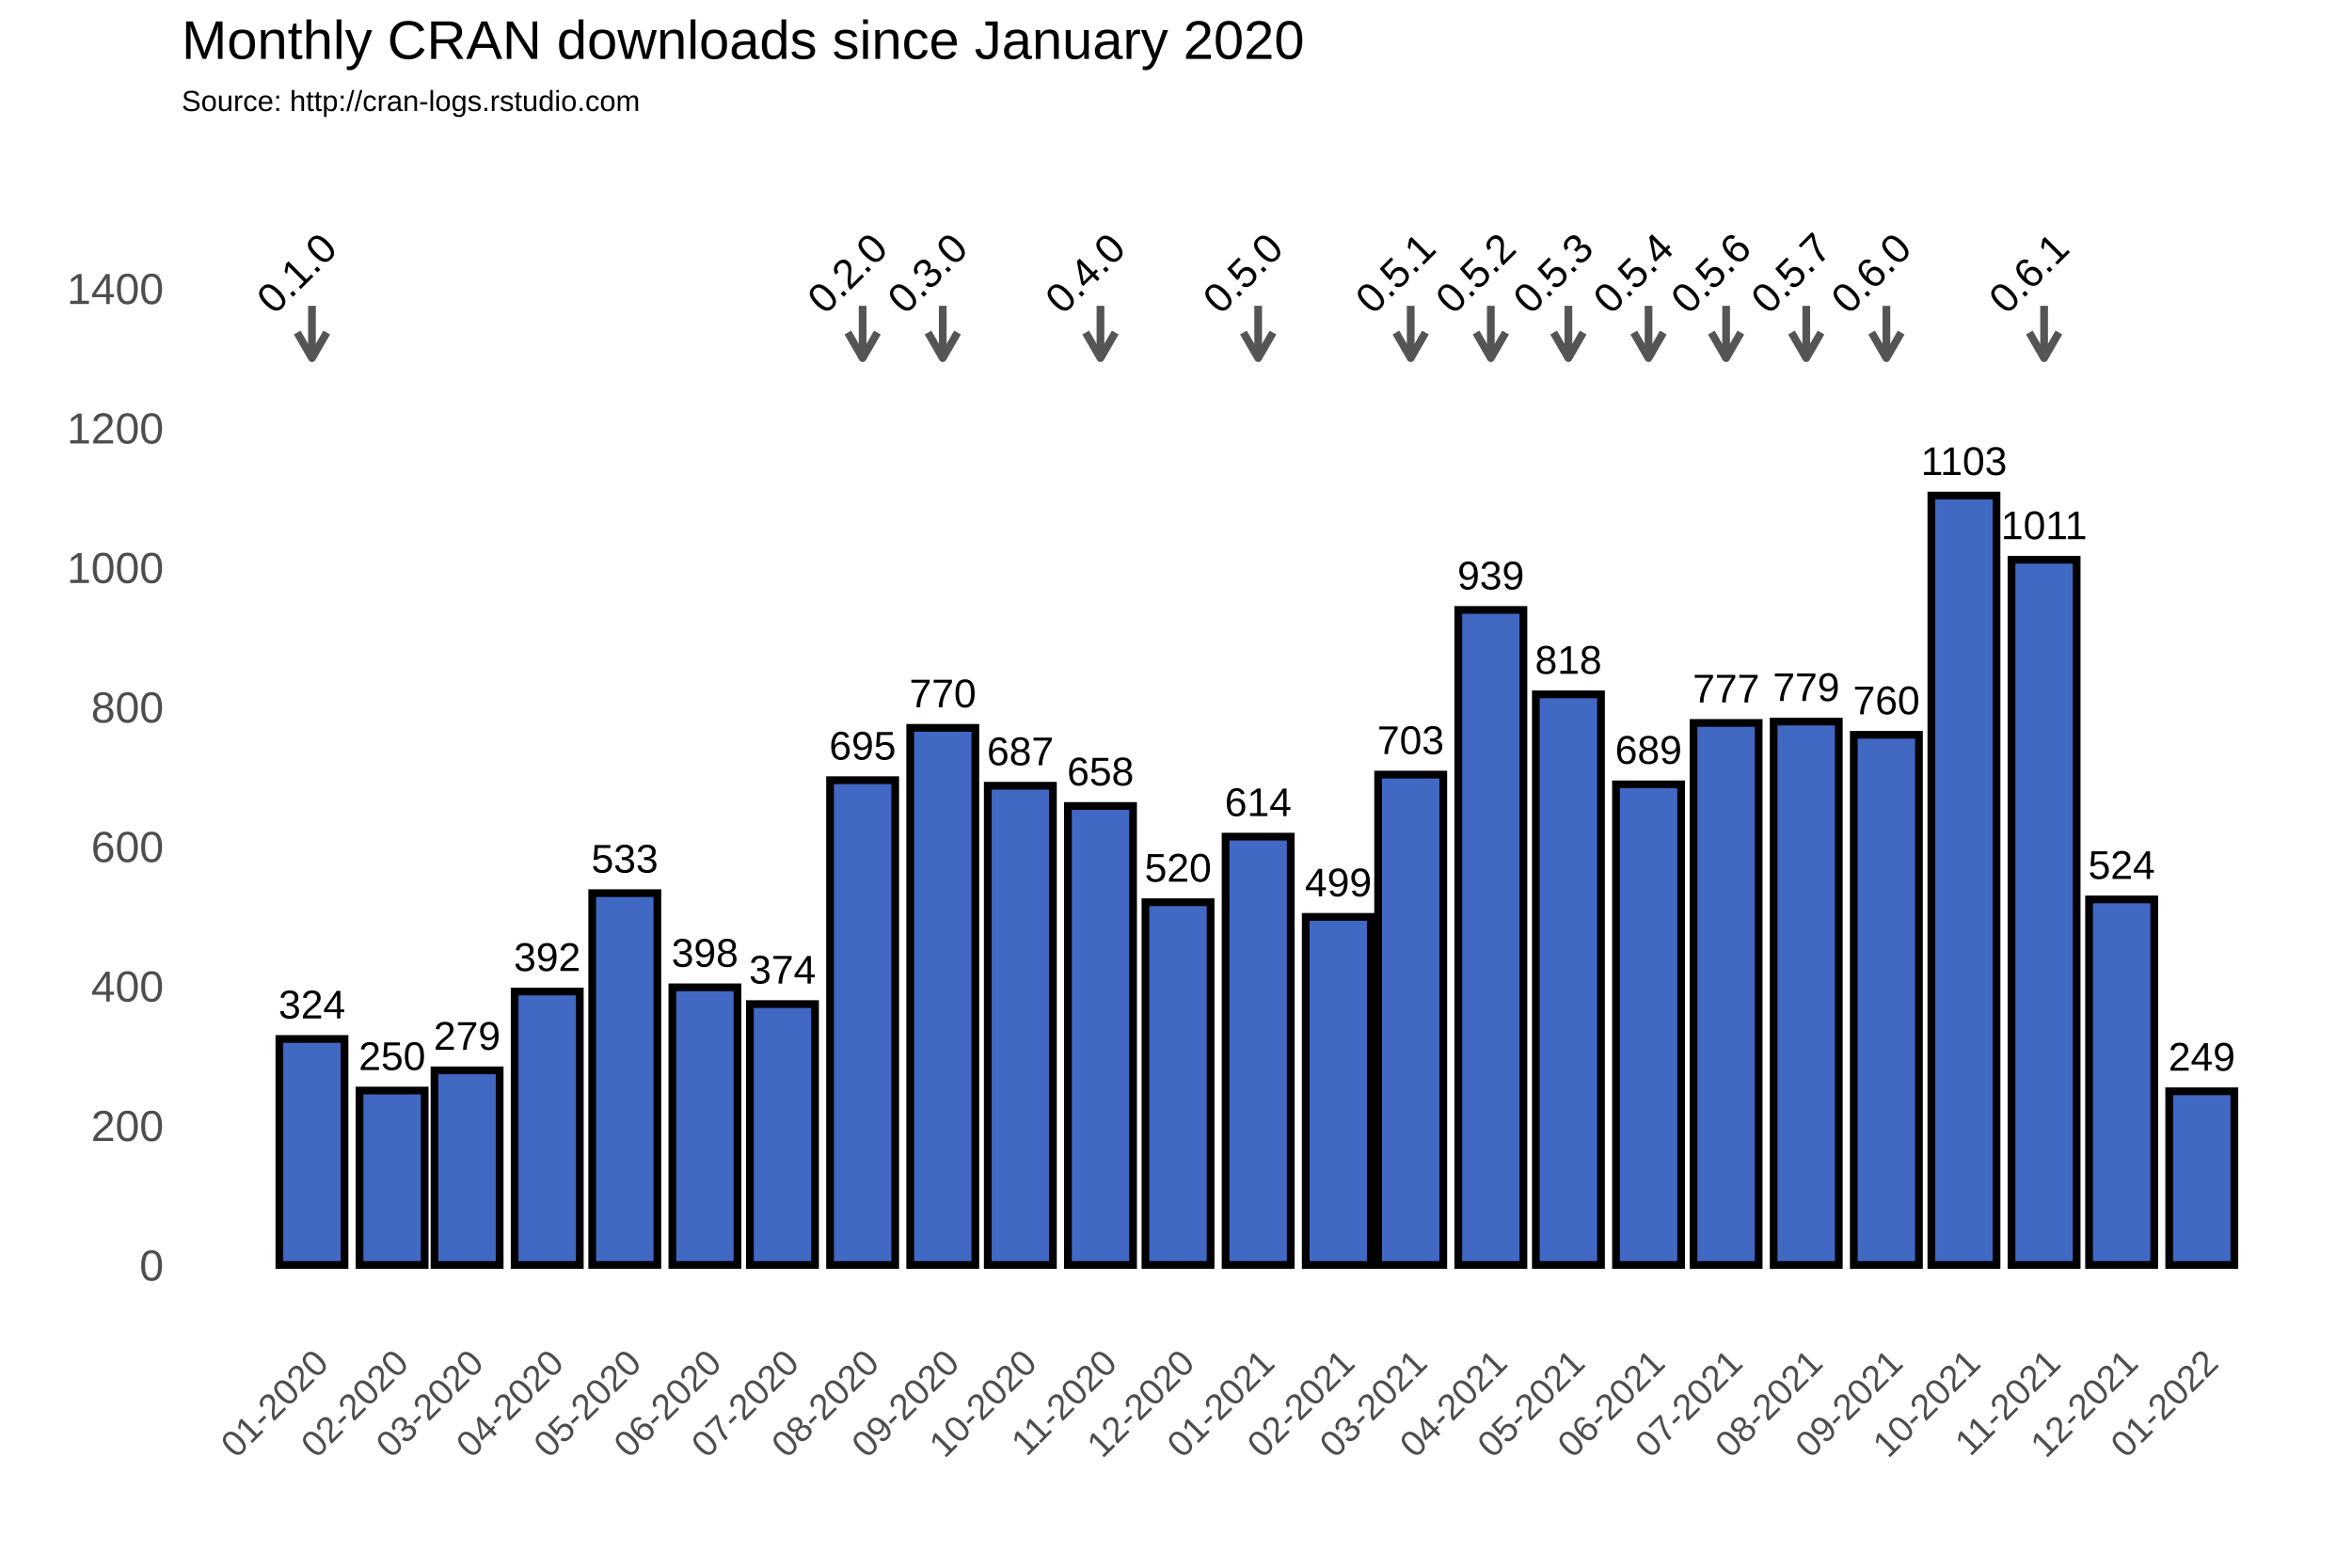
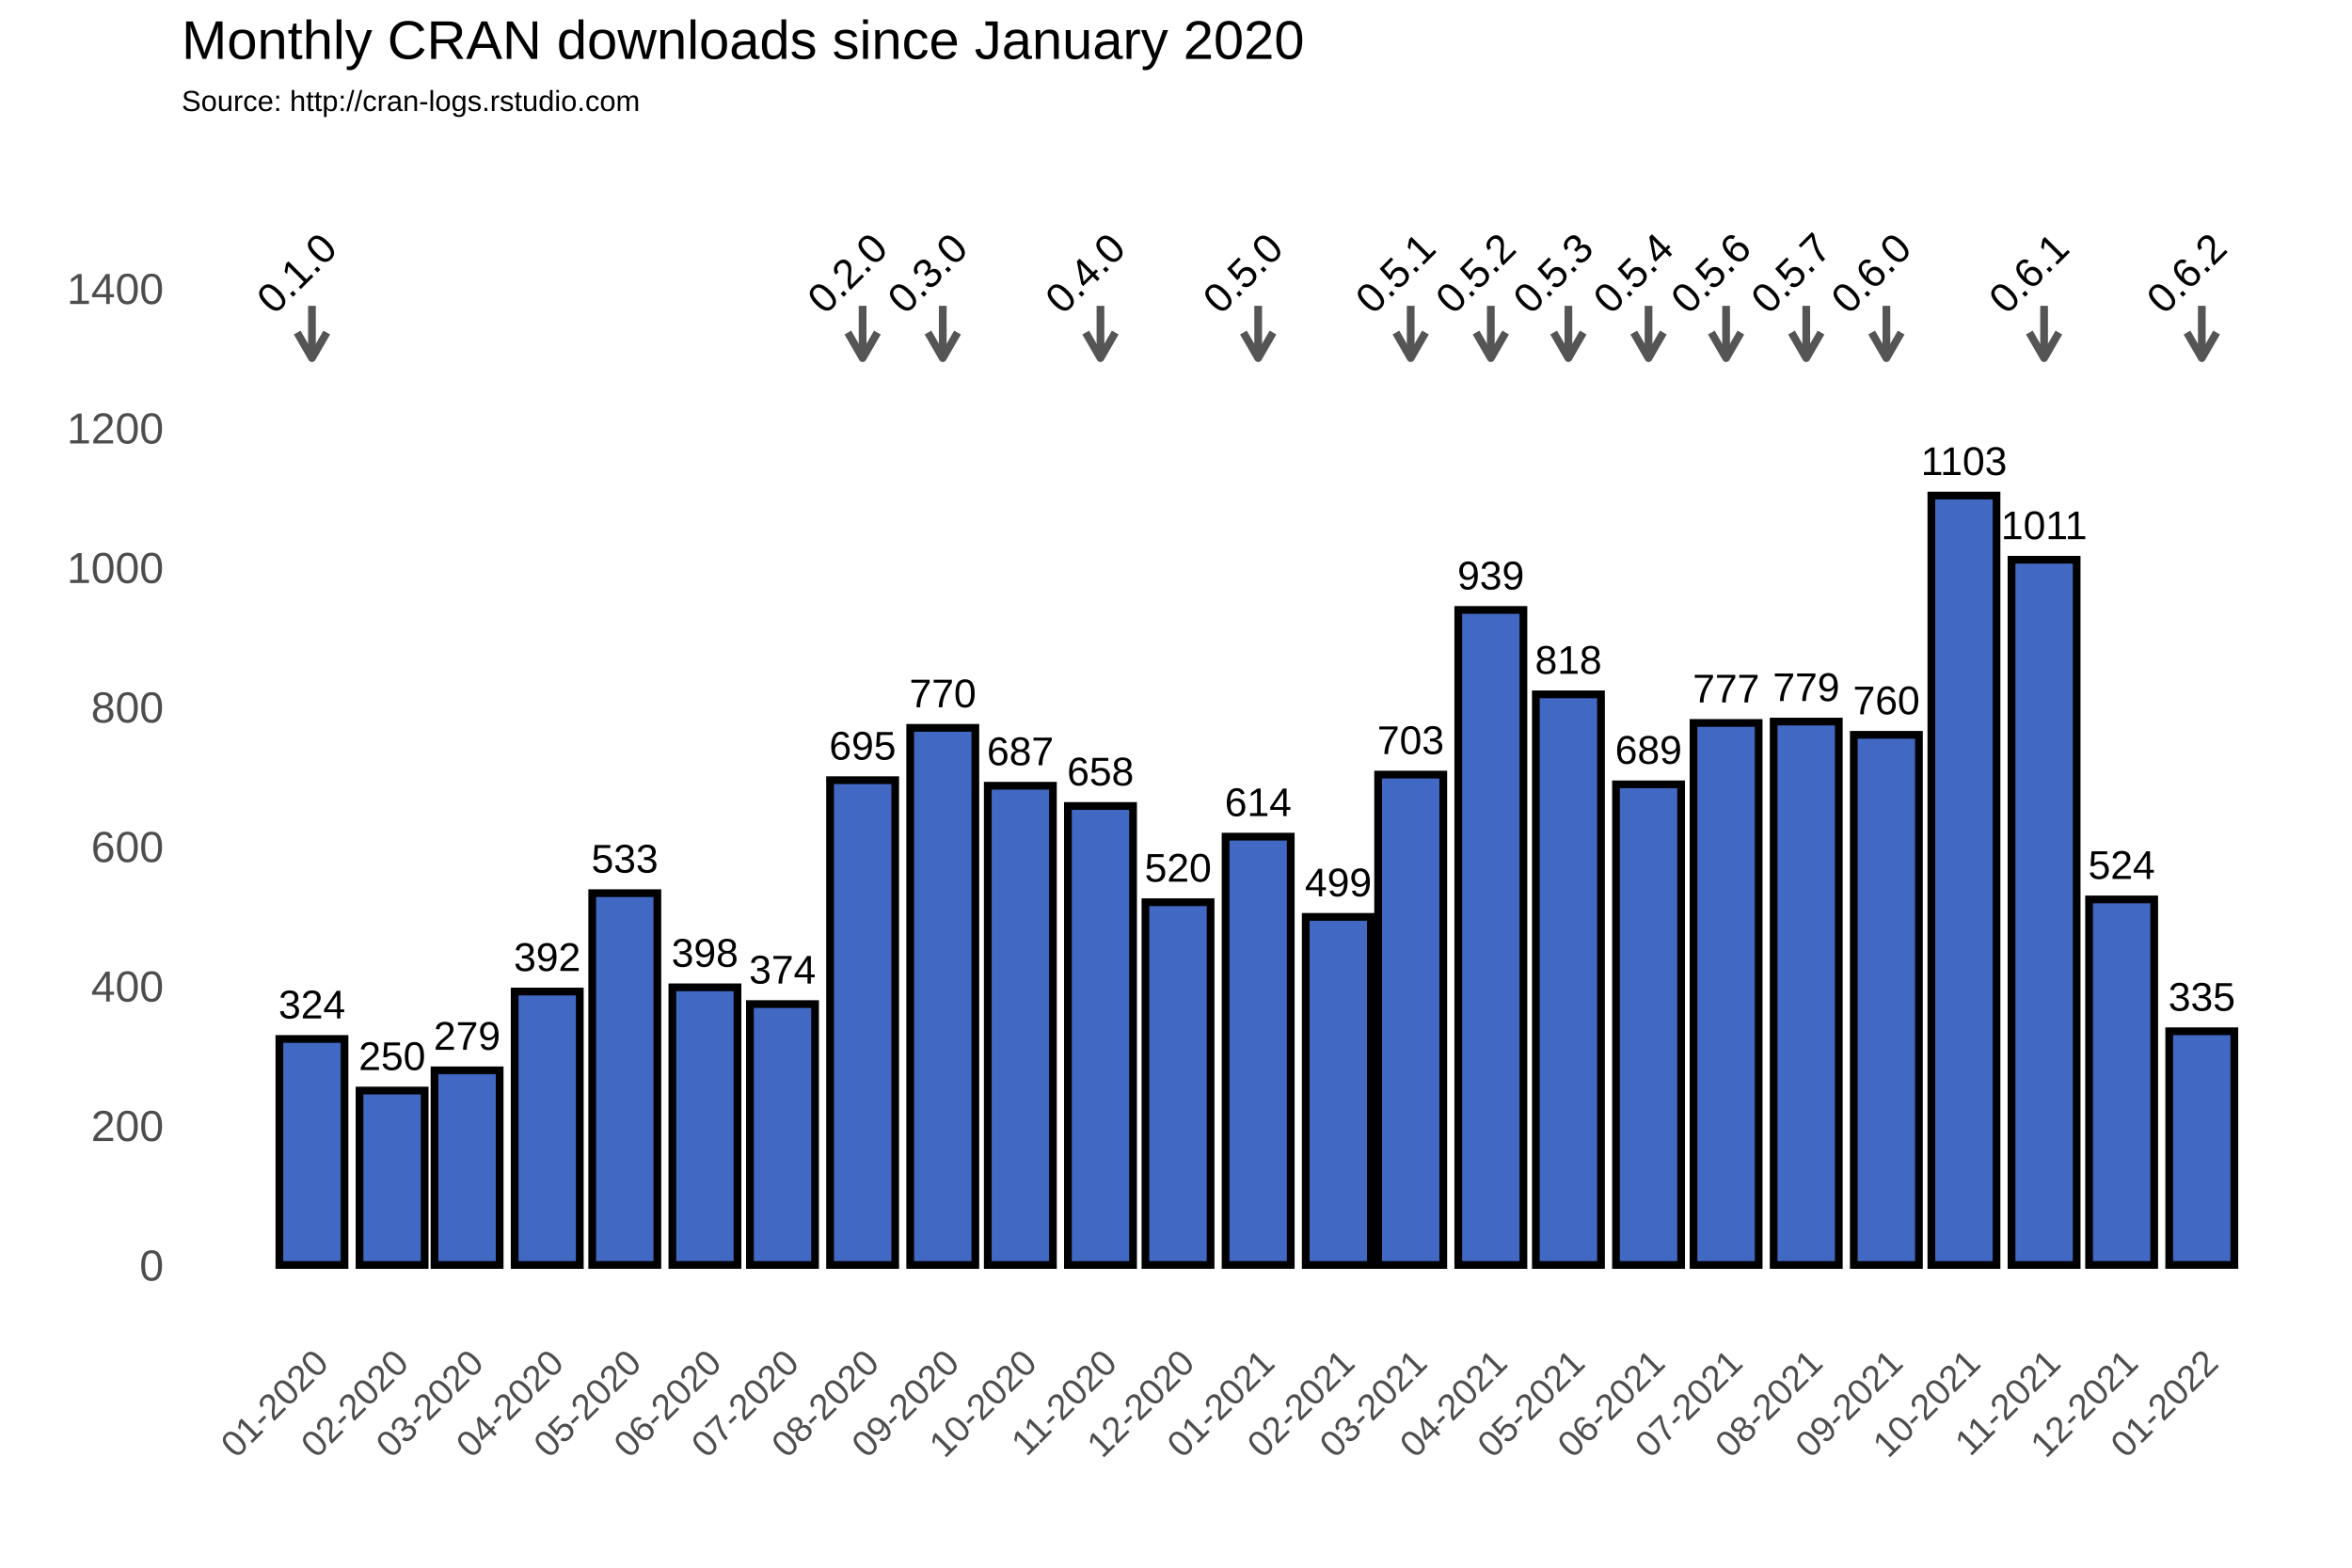
<svg xmlns="http://www.w3.org/2000/svg" class="svglite" width="648.00pt" height="432.00pt" viewBox="0 0 648.00 432.00">
  <defs>
    <style type="text/css">
    .svglite line, .svglite polyline, .svglite polygon, .svglite path, .svglite rect, .svglite circle {
      fill: none;
      stroke: #000000;
      stroke-linecap: round;
      stroke-linejoin: round;
      stroke-miterlimit: 10.00;
    }
  </style>
  </defs>
  <rect width="100%" height="100%" style="stroke: none; fill: #FFFFFF;" />
  <defs>
    <clipPath id="cpMC4wMHw2NDguMDB8MC4wMHw0MzIuMDA=">
      <rect x="0.00" y="0.00" width="648.00" height="432.00" />
    </clipPath>
  </defs>
  <g clip-path="url(#cpMC4wMHw2NDguMDB8MC4wMHw0MzIuMDA=)">
    <rect x="0.00" y="0.00" width="648.00" height="432.00" style="stroke-width: 1.07; stroke: #FFFFFF; fill: #FFFFFF;" />
  </g>
  <defs>
    <clipPath id="cpNTAuMDR8NjQyLjUyfDM3Ljc2fDM2My4zOA==">
      <rect x="50.04" y="37.76" width="592.48" height="325.62" />
    </clipPath>
  </defs>
  <g clip-path="url(#cpNTAuMDR8NjQyLjUyfDM3Ljc2fDM2My4zOA==)">
    <rect x="50.04" y="37.76" width="592.48" height="325.62" style="stroke-width: 1.07; stroke: none;" />
    <polyline points="50.04,329.36 642.52,329.36 " style="stroke-width: 0.53; stroke: #FFFFFF; stroke-linecap: butt;" />
    <polyline points="50.04,290.91 642.52,290.91 " style="stroke-width: 0.53; stroke: #FFFFFF; stroke-linecap: butt;" />
    <polyline points="50.04,252.47 642.52,252.47 " style="stroke-width: 0.53; stroke: #FFFFFF; stroke-linecap: butt;" />
    <polyline points="50.04,214.02 642.52,214.02 " style="stroke-width: 0.53; stroke: #FFFFFF; stroke-linecap: butt;" />
    <polyline points="50.04,175.58 642.52,175.58 " style="stroke-width: 0.53; stroke: #FFFFFF; stroke-linecap: butt;" />
    <polyline points="50.04,137.14 642.52,137.14 " style="stroke-width: 0.53; stroke: #FFFFFF; stroke-linecap: butt;" />
    <polyline points="50.04,98.69 642.52,98.69 " style="stroke-width: 0.53; stroke: #FFFFFF; stroke-linecap: butt;" />
    <polyline points="50.04,60.25 642.52,60.25 " style="stroke-width: 0.53; stroke: #FFFFFF; stroke-linecap: butt;" />
    <polyline points="50.04,41.03 642.52,41.03 " style="stroke-width: 0.53; stroke: #FFFFFF; stroke-linecap: butt;" />
    <polyline points="63.87,363.38 63.87,37.76 " style="stroke-width: 0.53; stroke: #FFFFFF; stroke-linecap: butt;" />
    <polyline points="74.91,363.38 74.91,37.76 " style="stroke-width: 0.53; stroke: #FFFFFF; stroke-linecap: butt;" />
    <polyline points="96.99,363.38 96.99,37.76 " style="stroke-width: 0.53; stroke: #FFFFFF; stroke-linecap: butt;" />
    <polyline points="118.36,363.38 118.36,37.76 " style="stroke-width: 0.53; stroke: #FFFFFF; stroke-linecap: butt;" />
    <polyline points="139.72,363.38 139.72,37.76 " style="stroke-width: 0.53; stroke: #FFFFFF; stroke-linecap: butt;" />
    <polyline points="161.45,363.38 161.45,37.76 " style="stroke-width: 0.53; stroke: #FFFFFF; stroke-linecap: butt;" />
    <polyline points="183.17,363.38 183.17,37.76 " style="stroke-width: 0.53; stroke: #FFFFFF; stroke-linecap: butt;" />
    <polyline points="204.90,363.38 204.90,37.76 " style="stroke-width: 0.53; stroke: #FFFFFF; stroke-linecap: butt;" />
    <polyline points="226.62,363.38 226.62,37.76 " style="stroke-width: 0.53; stroke: #FFFFFF; stroke-linecap: butt;" />
    <polyline points="248.70,363.38 248.70,37.76 " style="stroke-width: 0.53; stroke: #FFFFFF; stroke-linecap: butt;" />
    <polyline points="270.43,363.38 270.43,37.76 " style="stroke-width: 0.53; stroke: #FFFFFF; stroke-linecap: butt;" />
    <polyline points="292.15,363.38 292.15,37.76 " style="stroke-width: 0.53; stroke: #FFFFFF; stroke-linecap: butt;" />
    <polyline points="313.87,363.38 313.87,37.76 " style="stroke-width: 0.53; stroke: #FFFFFF; stroke-linecap: butt;" />
    <polyline points="335.60,363.38 335.60,37.76 " style="stroke-width: 0.53; stroke: #FFFFFF; stroke-linecap: butt;" />
    <polyline points="357.68,363.38 357.68,37.76 " style="stroke-width: 0.53; stroke: #FFFFFF; stroke-linecap: butt;" />
    <polyline points="378.69,363.38 378.69,37.76 " style="stroke-width: 0.53; stroke: #FFFFFF; stroke-linecap: butt;" />
    <polyline points="399.70,363.38 399.70,37.76 " style="stroke-width: 0.53; stroke: #FFFFFF; stroke-linecap: butt;" />
    <polyline points="421.43,363.38 421.43,37.76 " style="stroke-width: 0.53; stroke: #FFFFFF; stroke-linecap: butt;" />
    <polyline points="443.15,363.38 443.15,37.76 " style="stroke-width: 0.53; stroke: #FFFFFF; stroke-linecap: butt;" />
    <polyline points="464.87,363.38 464.87,37.76 " style="stroke-width: 0.53; stroke: #FFFFFF; stroke-linecap: butt;" />
    <polyline points="486.60,363.38 486.60,37.76 " style="stroke-width: 0.53; stroke: #FFFFFF; stroke-linecap: butt;" />
    <polyline points="508.68,363.38 508.68,37.76 " style="stroke-width: 0.53; stroke: #FFFFFF; stroke-linecap: butt;" />
    <polyline points="530.40,363.38 530.40,37.76 " style="stroke-width: 0.53; stroke: #FFFFFF; stroke-linecap: butt;" />
    <polyline points="552.13,363.38 552.13,37.76 " style="stroke-width: 0.53; stroke: #FFFFFF; stroke-linecap: butt;" />
    <polyline points="573.85,363.38 573.85,37.76 " style="stroke-width: 0.53; stroke: #FFFFFF; stroke-linecap: butt;" />
    <polyline points="595.58,363.38 595.58,37.76 " style="stroke-width: 0.53; stroke: #FFFFFF; stroke-linecap: butt;" />
    <polyline points="617.66,363.38 617.66,37.76 " style="stroke-width: 0.53; stroke: #FFFFFF; stroke-linecap: butt;" />
    <polyline points="628.70,363.38 628.70,37.76 " style="stroke-width: 0.53; stroke: #FFFFFF; stroke-linecap: butt;" />
    <polyline points="50.04,348.58 642.52,348.58 " style="stroke-width: 1.07; stroke: #FFFFFF; stroke-linecap: butt;" />
    <polyline points="50.04,310.13 642.52,310.13 " style="stroke-width: 1.07; stroke: #FFFFFF; stroke-linecap: butt;" />
    <polyline points="50.04,271.69 642.52,271.69 " style="stroke-width: 1.07; stroke: #FFFFFF; stroke-linecap: butt;" />
    <polyline points="50.04,233.25 642.52,233.25 " style="stroke-width: 1.07; stroke: #FFFFFF; stroke-linecap: butt;" />
    <polyline points="50.04,194.80 642.52,194.80 " style="stroke-width: 1.07; stroke: #FFFFFF; stroke-linecap: butt;" />
    <polyline points="50.04,156.36 642.52,156.36 " style="stroke-width: 1.07; stroke: #FFFFFF; stroke-linecap: butt;" />
    <polyline points="50.04,117.91 642.52,117.91 " style="stroke-width: 1.07; stroke: #FFFFFF; stroke-linecap: butt;" />
    <polyline points="50.04,79.47 642.52,79.47 " style="stroke-width: 1.07; stroke: #FFFFFF; stroke-linecap: butt;" />
    <polyline points="85.95,363.38 85.95,37.76 " style="stroke-width: 1.07; stroke: #FFFFFF; stroke-linecap: butt;" />
    <polyline points="108.03,363.38 108.03,37.76 " style="stroke-width: 1.07; stroke: #FFFFFF; stroke-linecap: butt;" />
    <polyline points="128.68,363.38 128.68,37.76 " style="stroke-width: 1.07; stroke: #FFFFFF; stroke-linecap: butt;" />
    <polyline points="150.77,363.38 150.77,37.76 " style="stroke-width: 1.07; stroke: #FFFFFF; stroke-linecap: butt;" />
    <polyline points="172.13,363.38 172.13,37.76 " style="stroke-width: 1.07; stroke: #FFFFFF; stroke-linecap: butt;" />
    <polyline points="194.21,363.38 194.21,37.76 " style="stroke-width: 1.07; stroke: #FFFFFF; stroke-linecap: butt;" />
    <polyline points="215.58,363.38 215.58,37.76 " style="stroke-width: 1.07; stroke: #FFFFFF; stroke-linecap: butt;" />
    <polyline points="237.66,363.38 237.66,37.76 " style="stroke-width: 1.07; stroke: #FFFFFF; stroke-linecap: butt;" />
    <polyline points="259.74,363.38 259.74,37.76 " style="stroke-width: 1.07; stroke: #FFFFFF; stroke-linecap: butt;" />
    <polyline points="281.11,363.38 281.11,37.76 " style="stroke-width: 1.07; stroke: #FFFFFF; stroke-linecap: butt;" />
    <polyline points="303.19,363.38 303.19,37.76 " style="stroke-width: 1.07; stroke: #FFFFFF; stroke-linecap: butt;" />
    <polyline points="324.56,363.38 324.56,37.76 " style="stroke-width: 1.07; stroke: #FFFFFF; stroke-linecap: butt;" />
    <polyline points="346.64,363.38 346.64,37.76 " style="stroke-width: 1.07; stroke: #FFFFFF; stroke-linecap: butt;" />
    <polyline points="368.72,363.38 368.72,37.76 " style="stroke-width: 1.07; stroke: #FFFFFF; stroke-linecap: butt;" />
    <polyline points="388.66,363.38 388.66,37.76 " style="stroke-width: 1.07; stroke: #FFFFFF; stroke-linecap: butt;" />
    <polyline points="410.74,363.38 410.74,37.76 " style="stroke-width: 1.07; stroke: #FFFFFF; stroke-linecap: butt;" />
    <polyline points="432.11,363.38 432.11,37.76 " style="stroke-width: 1.07; stroke: #FFFFFF; stroke-linecap: butt;" />
    <polyline points="454.19,363.38 454.19,37.76 " style="stroke-width: 1.07; stroke: #FFFFFF; stroke-linecap: butt;" />
    <polyline points="475.56,363.38 475.56,37.76 " style="stroke-width: 1.07; stroke: #FFFFFF; stroke-linecap: butt;" />
    <polyline points="497.64,363.38 497.64,37.76 " style="stroke-width: 1.07; stroke: #FFFFFF; stroke-linecap: butt;" />
    <polyline points="519.72,363.38 519.72,37.76 " style="stroke-width: 1.07; stroke: #FFFFFF; stroke-linecap: butt;" />
    <polyline points="541.09,363.38 541.09,37.76 " style="stroke-width: 1.07; stroke: #FFFFFF; stroke-linecap: butt;" />
    <polyline points="563.17,363.38 563.17,37.76 " style="stroke-width: 1.07; stroke: #FFFFFF; stroke-linecap: butt;" />
    <polyline points="584.53,363.38 584.53,37.76 " style="stroke-width: 1.07; stroke: #FFFFFF; stroke-linecap: butt;" />
    <polyline points="606.62,363.38 606.62,37.76 " style="stroke-width: 1.07; stroke: #FFFFFF; stroke-linecap: butt;" />
    <rect x="76.97" y="286.30" width="17.95" height="62.28" style="stroke-width: 2.13; stroke-linecap: square; stroke-linejoin: miter; fill: #4168C3;" />
    <rect x="99.05" y="300.52" width="17.95" height="48.06" style="stroke-width: 2.13; stroke-linecap: square; stroke-linejoin: miter; fill: #4168C3;" />
    <rect x="119.71" y="294.95" width="17.95" height="53.63" style="stroke-width: 2.13; stroke-linecap: square; stroke-linejoin: miter; fill: #4168C3;" />
    <rect x="141.79" y="273.23" width="17.95" height="75.35" style="stroke-width: 2.13; stroke-linecap: square; stroke-linejoin: miter; fill: #4168C3;" />
    <rect x="163.16" y="246.12" width="17.95" height="102.45" style="stroke-width: 2.13; stroke-linecap: square; stroke-linejoin: miter; fill: #4168C3;" />
    <rect x="185.24" y="272.07" width="17.95" height="76.50" style="stroke-width: 2.13; stroke-linecap: square; stroke-linejoin: miter; fill: #4168C3;" />
    <rect x="206.61" y="276.69" width="17.95" height="71.89" style="stroke-width: 2.13; stroke-linecap: square; stroke-linejoin: miter; fill: #4168C3;" />
    <rect x="228.69" y="214.99" width="17.95" height="133.59" style="stroke-width: 2.13; stroke-linecap: square; stroke-linejoin: miter; fill: #4168C3;" />
    <rect x="250.77" y="200.57" width="17.95" height="148.01" style="stroke-width: 2.13; stroke-linecap: square; stroke-linejoin: miter; fill: #4168C3;" />
    <rect x="272.14" y="216.52" width="17.95" height="132.06" style="stroke-width: 2.13; stroke-linecap: square; stroke-linejoin: miter; fill: #4168C3;" />
    <rect x="294.22" y="222.10" width="17.95" height="126.48" style="stroke-width: 2.13; stroke-linecap: square; stroke-linejoin: miter; fill: #4168C3;" />
    <rect x="315.58" y="248.62" width="17.95" height="99.95" style="stroke-width: 2.13; stroke-linecap: square; stroke-linejoin: miter; fill: #4168C3;" />
    <rect x="337.66" y="230.55" width="17.95" height="118.02" style="stroke-width: 2.13; stroke-linecap: square; stroke-linejoin: miter; fill: #4168C3;" />
    <rect x="359.74" y="252.66" width="17.95" height="95.92" style="stroke-width: 2.13; stroke-linecap: square; stroke-linejoin: miter; fill: #4168C3;" />
    <rect x="379.69" y="213.45" width="17.95" height="135.13" style="stroke-width: 2.13; stroke-linecap: square; stroke-linejoin: miter; fill: #4168C3;" />
    <rect x="401.77" y="168.08" width="17.95" height="180.50" style="stroke-width: 2.13; stroke-linecap: square; stroke-linejoin: miter; fill: #4168C3;" />
    <rect x="423.14" y="191.34" width="17.95" height="157.24" style="stroke-width: 2.13; stroke-linecap: square; stroke-linejoin: miter; fill: #4168C3;" />
    <rect x="445.22" y="216.14" width="17.95" height="132.44" style="stroke-width: 2.13; stroke-linecap: square; stroke-linejoin: miter; fill: #4168C3;" />
    <rect x="466.58" y="199.22" width="17.95" height="149.36" style="stroke-width: 2.13; stroke-linecap: square; stroke-linejoin: miter; fill: #4168C3;" />
    <rect x="488.66" y="198.84" width="17.95" height="149.74" style="stroke-width: 2.13; stroke-linecap: square; stroke-linejoin: miter; fill: #4168C3;" />
    <rect x="510.74" y="202.49" width="17.95" height="146.09" style="stroke-width: 2.13; stroke-linecap: square; stroke-linejoin: miter; fill: #4168C3;" />
    <rect x="532.11" y="136.56" width="17.95" height="212.02" style="stroke-width: 2.13; stroke-linecap: square; stroke-linejoin: miter; fill: #4168C3;" />
    <rect x="554.19" y="154.24" width="17.95" height="194.34" style="stroke-width: 2.13; stroke-linecap: square; stroke-linejoin: miter; fill: #4168C3;" />
    <rect x="575.56" y="247.85" width="17.95" height="100.72" style="stroke-width: 2.13; stroke-linecap: square; stroke-linejoin: miter; fill: #4168C3;" />
-     <rect x="597.64" y="300.72" width="17.95" height="47.86" style="stroke-width: 2.13; stroke-linecap: square; stroke-linejoin: miter; fill: #4168C3;" />
+     <rect x="597.64" y="284.18" width="17.95" height="64.39" style="stroke-width: 2.13; stroke-linecap: square; stroke-linejoin: miter; fill: #4168C3;" />
    <text x="85.95" y="280.64" text-anchor="middle" style="font-size: 11.04px; font-family: Arial;" textLength="18.40px" lengthAdjust="spacingAndGlyphs">324</text>
    <text x="108.03" y="294.86" text-anchor="middle" style="font-size: 11.04px; font-family: Arial;" textLength="18.40px" lengthAdjust="spacingAndGlyphs">250</text>
    <text x="128.68" y="289.29" text-anchor="middle" style="font-size: 11.04px; font-family: Arial;" textLength="18.40px" lengthAdjust="spacingAndGlyphs">279</text>
    <text x="150.77" y="267.57" text-anchor="middle" style="font-size: 11.04px; font-family: Arial;" textLength="18.40px" lengthAdjust="spacingAndGlyphs">392</text>
    <text x="172.13" y="240.46" text-anchor="middle" style="font-size: 11.04px; font-family: Arial;" textLength="18.40px" lengthAdjust="spacingAndGlyphs">533</text>
    <text x="194.21" y="266.41" text-anchor="middle" style="font-size: 11.04px; font-family: Arial;" textLength="18.40px" lengthAdjust="spacingAndGlyphs">398</text>
    <text x="215.58" y="271.03" text-anchor="middle" style="font-size: 11.04px; font-family: Arial;" textLength="18.40px" lengthAdjust="spacingAndGlyphs">374</text>
    <text x="237.66" y="209.32" text-anchor="middle" style="font-size: 11.04px; font-family: Arial;" textLength="18.40px" lengthAdjust="spacingAndGlyphs">695</text>
    <text x="259.74" y="194.91" text-anchor="middle" style="font-size: 11.04px; font-family: Arial;" textLength="18.40px" lengthAdjust="spacingAndGlyphs">770</text>
    <text x="281.11" y="210.86" text-anchor="middle" style="font-size: 11.04px; font-family: Arial;" textLength="18.40px" lengthAdjust="spacingAndGlyphs">687</text>
    <text x="303.19" y="216.44" text-anchor="middle" style="font-size: 11.04px; font-family: Arial;" textLength="18.40px" lengthAdjust="spacingAndGlyphs">658</text>
    <text x="324.56" y="242.96" text-anchor="middle" style="font-size: 11.04px; font-family: Arial;" textLength="18.40px" lengthAdjust="spacingAndGlyphs">520</text>
    <text x="346.64" y="224.89" text-anchor="middle" style="font-size: 11.04px; font-family: Arial;" textLength="18.40px" lengthAdjust="spacingAndGlyphs">614</text>
    <text x="368.72" y="247.00" text-anchor="middle" style="font-size: 11.04px; font-family: Arial;" textLength="18.40px" lengthAdjust="spacingAndGlyphs">499</text>
    <text x="388.66" y="207.79" text-anchor="middle" style="font-size: 11.04px; font-family: Arial;" textLength="18.40px" lengthAdjust="spacingAndGlyphs">703</text>
    <text x="410.74" y="162.42" text-anchor="middle" style="font-size: 11.04px; font-family: Arial;" textLength="18.40px" lengthAdjust="spacingAndGlyphs">939</text>
    <text x="432.11" y="185.68" text-anchor="middle" style="font-size: 11.04px; font-family: Arial;" textLength="18.40px" lengthAdjust="spacingAndGlyphs">818</text>
    <text x="454.19" y="210.48" text-anchor="middle" style="font-size: 11.04px; font-family: Arial;" textLength="18.40px" lengthAdjust="spacingAndGlyphs">689</text>
    <text x="475.56" y="193.56" text-anchor="middle" style="font-size: 11.04px; font-family: Arial;" textLength="18.40px" lengthAdjust="spacingAndGlyphs">777</text>
    <text x="497.64" y="193.18" text-anchor="middle" style="font-size: 11.04px; font-family: Arial;" textLength="18.40px" lengthAdjust="spacingAndGlyphs">779</text>
    <text x="519.72" y="196.83" text-anchor="middle" style="font-size: 11.04px; font-family: Arial;" textLength="18.40px" lengthAdjust="spacingAndGlyphs">760</text>
    <text x="541.09" y="130.90" text-anchor="middle" style="font-size: 11.04px; font-family: Arial;" textLength="23.72px" lengthAdjust="spacingAndGlyphs">1103</text>
    <text x="563.17" y="148.58" text-anchor="middle" style="font-size: 11.04px; font-family: Arial;" textLength="23.72px" lengthAdjust="spacingAndGlyphs">1011</text>
    <text x="584.53" y="242.19" text-anchor="middle" style="font-size: 11.04px; font-family: Arial;" textLength="18.40px" lengthAdjust="spacingAndGlyphs">524</text>
-     <text x="606.62" y="295.05" text-anchor="middle" style="font-size: 11.04px; font-family: Arial;" textLength="18.40px" lengthAdjust="spacingAndGlyphs">249</text>
+     <text x="606.62" y="278.52" text-anchor="middle" style="font-size: 11.04px; font-family: Arial;" textLength="18.40px" lengthAdjust="spacingAndGlyphs">335</text>
    <line x1="85.95" y1="84.27" x2="85.95" y2="98.69" style="stroke-width: 2.13; stroke: #555555; stroke-linecap: butt;" />
    <polyline points="81.88,91.64 85.95,98.69 90.02,91.64 " style="stroke-width: 2.13; stroke: #555555; stroke-linecap: butt;" />
    <line x1="237.66" y1="84.27" x2="237.66" y2="98.69" style="stroke-width: 2.13; stroke: #555555; stroke-linecap: butt;" />
    <polyline points="233.59,91.64 237.66,98.69 241.73,91.64 " style="stroke-width: 2.13; stroke: #555555; stroke-linecap: butt;" />
    <line x1="259.74" y1="84.27" x2="259.74" y2="98.69" style="stroke-width: 2.13; stroke: #555555; stroke-linecap: butt;" />
    <polyline points="255.67,91.64 259.74,98.69 263.81,91.64 " style="stroke-width: 2.13; stroke: #555555; stroke-linecap: butt;" />
    <line x1="303.19" y1="84.27" x2="303.19" y2="98.69" style="stroke-width: 2.13; stroke: #555555; stroke-linecap: butt;" />
    <polyline points="299.12,91.64 303.19,98.69 307.26,91.64 " style="stroke-width: 2.13; stroke: #555555; stroke-linecap: butt;" />
    <line x1="346.64" y1="84.27" x2="346.64" y2="98.69" style="stroke-width: 2.13; stroke: #555555; stroke-linecap: butt;" />
    <polyline points="342.57,91.64 346.64,98.69 350.71,91.64 " style="stroke-width: 2.13; stroke: #555555; stroke-linecap: butt;" />
    <line x1="388.66" y1="84.27" x2="388.66" y2="98.69" style="stroke-width: 2.13; stroke: #555555; stroke-linecap: butt;" />
    <polyline points="384.59,91.64 388.66,98.69 392.73,91.64 " style="stroke-width: 2.13; stroke: #555555; stroke-linecap: butt;" />
    <line x1="410.74" y1="84.27" x2="410.74" y2="98.69" style="stroke-width: 2.13; stroke: #555555; stroke-linecap: butt;" />
    <polyline points="406.67,91.64 410.74,98.69 414.81,91.64 " style="stroke-width: 2.13; stroke: #555555; stroke-linecap: butt;" />
    <line x1="432.11" y1="84.27" x2="432.11" y2="98.69" style="stroke-width: 2.13; stroke: #555555; stroke-linecap: butt;" />
    <polyline points="428.04,91.64 432.11,98.69 436.18,91.64 " style="stroke-width: 2.13; stroke: #555555; stroke-linecap: butt;" />
    <line x1="454.19" y1="84.27" x2="454.19" y2="98.69" style="stroke-width: 2.13; stroke: #555555; stroke-linecap: butt;" />
    <polyline points="450.12,91.64 454.19,98.69 458.26,91.64 " style="stroke-width: 2.13; stroke: #555555; stroke-linecap: butt;" />
    <line x1="475.56" y1="84.27" x2="475.56" y2="98.69" style="stroke-width: 2.13; stroke: #555555; stroke-linecap: butt;" />
    <polyline points="471.49,91.64 475.56,98.69 479.63,91.64 " style="stroke-width: 2.13; stroke: #555555; stroke-linecap: butt;" />
    <line x1="497.64" y1="84.27" x2="497.64" y2="98.69" style="stroke-width: 2.13; stroke: #555555; stroke-linecap: butt;" />
    <polyline points="493.57,91.64 497.64,98.69 501.71,91.64 " style="stroke-width: 2.13; stroke: #555555; stroke-linecap: butt;" />
    <line x1="519.72" y1="84.27" x2="519.72" y2="98.69" style="stroke-width: 2.13; stroke: #555555; stroke-linecap: butt;" />
    <polyline points="515.65,91.64 519.72,98.69 523.79,91.64 " style="stroke-width: 2.13; stroke: #555555; stroke-linecap: butt;" />
    <line x1="563.17" y1="84.27" x2="563.17" y2="98.69" style="stroke-width: 2.13; stroke: #555555; stroke-linecap: butt;" />
    <polyline points="559.10,91.64 563.17,98.69 567.24,91.64 " style="stroke-width: 2.13; stroke: #555555; stroke-linecap: butt;" />
+     <line x1="606.62" y1="84.27" x2="606.62" y2="98.69" style="stroke-width: 2.13; stroke: #555555; stroke-linecap: butt;" />
+     <polyline points="602.54,91.64 606.62,98.69 610.69,91.64 " style="stroke-width: 2.13; stroke: #555555; stroke-linecap: butt;" />
    <text transform="translate(84.51,78.03) rotate(-45)" text-anchor="middle" style="font-size: 11.38px; font-family: Arial;" textLength="25.31px" lengthAdjust="spacingAndGlyphs">0.1.0</text>
    <text transform="translate(236.22,78.03) rotate(-45)" text-anchor="middle" style="font-size: 11.38px; font-family: Arial;" textLength="25.31px" lengthAdjust="spacingAndGlyphs">0.2.0</text>
    <text transform="translate(258.30,78.03) rotate(-45)" text-anchor="middle" style="font-size: 11.38px; font-family: Arial;" textLength="25.31px" lengthAdjust="spacingAndGlyphs">0.3.0</text>
    <text transform="translate(301.75,78.03) rotate(-45)" text-anchor="middle" style="font-size: 11.38px; font-family: Arial;" textLength="25.31px" lengthAdjust="spacingAndGlyphs">0.4.0</text>
    <text transform="translate(345.20,78.03) rotate(-45)" text-anchor="middle" style="font-size: 11.38px; font-family: Arial;" textLength="25.31px" lengthAdjust="spacingAndGlyphs">0.5.0</text>
    <text transform="translate(387.22,78.03) rotate(-45)" text-anchor="middle" style="font-size: 11.38px; font-family: Arial;" textLength="25.31px" lengthAdjust="spacingAndGlyphs">0.5.1</text>
    <text transform="translate(409.30,78.03) rotate(-45)" text-anchor="middle" style="font-size: 11.38px; font-family: Arial;" textLength="25.31px" lengthAdjust="spacingAndGlyphs">0.5.2</text>
    <text transform="translate(430.67,78.03) rotate(-45)" text-anchor="middle" style="font-size: 11.38px; font-family: Arial;" textLength="25.31px" lengthAdjust="spacingAndGlyphs">0.5.3</text>
    <text transform="translate(452.75,78.03) rotate(-45)" text-anchor="middle" style="font-size: 11.38px; font-family: Arial;" textLength="25.31px" lengthAdjust="spacingAndGlyphs">0.5.4</text>
    <text transform="translate(474.12,78.03) rotate(-45)" text-anchor="middle" style="font-size: 11.38px; font-family: Arial;" textLength="25.31px" lengthAdjust="spacingAndGlyphs">0.5.6</text>
    <text transform="translate(496.20,78.03) rotate(-45)" text-anchor="middle" style="font-size: 11.38px; font-family: Arial;" textLength="25.31px" lengthAdjust="spacingAndGlyphs">0.5.7</text>
    <text transform="translate(518.28,78.03) rotate(-45)" text-anchor="middle" style="font-size: 11.38px; font-family: Arial;" textLength="25.31px" lengthAdjust="spacingAndGlyphs">0.6.0</text>
    <text transform="translate(561.73,78.03) rotate(-45)" text-anchor="middle" style="font-size: 11.38px; font-family: Arial;" textLength="25.31px" lengthAdjust="spacingAndGlyphs">0.6.1</text>
+     <text transform="translate(605.18,78.03) rotate(-45)" text-anchor="middle" style="font-size: 11.38px; font-family: Arial;" textLength="25.31px" lengthAdjust="spacingAndGlyphs">0.6.2</text>
  </g>
  <g clip-path="url(#cpMC4wMHw2NDguMDB8MC4wMHw0MzIuMDA=)">
    <text x="45.11" y="352.88" text-anchor="end" style="font-size: 12.00px; fill: #4D4D4D; font-family: Arial;" textLength="6.67px" lengthAdjust="spacingAndGlyphs">0</text>
    <text x="45.11" y="314.43" text-anchor="end" style="font-size: 12.00px; fill: #4D4D4D; font-family: Arial;" textLength="20.02px" lengthAdjust="spacingAndGlyphs">200</text>
    <text x="45.11" y="275.99" text-anchor="end" style="font-size: 12.00px; fill: #4D4D4D; font-family: Arial;" textLength="20.02px" lengthAdjust="spacingAndGlyphs">400</text>
    <text x="45.11" y="237.54" text-anchor="end" style="font-size: 12.00px; fill: #4D4D4D; font-family: Arial;" textLength="20.02px" lengthAdjust="spacingAndGlyphs">600</text>
    <text x="45.11" y="199.10" text-anchor="end" style="font-size: 12.00px; fill: #4D4D4D; font-family: Arial;" textLength="20.02px" lengthAdjust="spacingAndGlyphs">800</text>
    <text x="45.11" y="160.66" text-anchor="end" style="font-size: 12.00px; fill: #4D4D4D; font-family: Arial;" textLength="26.70px" lengthAdjust="spacingAndGlyphs">1000</text>
    <text x="45.11" y="122.21" text-anchor="end" style="font-size: 12.00px; fill: #4D4D4D; font-family: Arial;" textLength="26.70px" lengthAdjust="spacingAndGlyphs">1200</text>
    <text x="45.11" y="83.77" text-anchor="end" style="font-size: 12.00px; fill: #4D4D4D; font-family: Arial;" textLength="26.70px" lengthAdjust="spacingAndGlyphs">1400</text>
    <text transform="translate(91.01,376.17) rotate(-45)" text-anchor="end" style="font-size: 10.00px; fill: #4D4D4D; font-family: Arial;" textLength="36.73px" lengthAdjust="spacingAndGlyphs">01-2020</text>
    <text transform="translate(113.09,376.17) rotate(-45)" text-anchor="end" style="font-size: 10.00px; fill: #4D4D4D; font-family: Arial;" textLength="36.73px" lengthAdjust="spacingAndGlyphs">02-2020</text>
    <text transform="translate(133.75,376.17) rotate(-45)" text-anchor="end" style="font-size: 10.00px; fill: #4D4D4D; font-family: Arial;" textLength="36.73px" lengthAdjust="spacingAndGlyphs">03-2020</text>
    <text transform="translate(155.83,376.17) rotate(-45)" text-anchor="end" style="font-size: 10.00px; fill: #4D4D4D; font-family: Arial;" textLength="36.73px" lengthAdjust="spacingAndGlyphs">04-2020</text>
    <text transform="translate(177.20,376.17) rotate(-45)" text-anchor="end" style="font-size: 10.00px; fill: #4D4D4D; font-family: Arial;" textLength="36.73px" lengthAdjust="spacingAndGlyphs">05-2020</text>
    <text transform="translate(199.28,376.17) rotate(-45)" text-anchor="end" style="font-size: 10.00px; fill: #4D4D4D; font-family: Arial;" textLength="36.73px" lengthAdjust="spacingAndGlyphs">06-2020</text>
    <text transform="translate(220.65,376.17) rotate(-45)" text-anchor="end" style="font-size: 10.00px; fill: #4D4D4D; font-family: Arial;" textLength="36.73px" lengthAdjust="spacingAndGlyphs">07-2020</text>
    <text transform="translate(242.73,376.17) rotate(-45)" text-anchor="end" style="font-size: 10.00px; fill: #4D4D4D; font-family: Arial;" textLength="36.73px" lengthAdjust="spacingAndGlyphs">08-2020</text>
    <text transform="translate(264.81,376.17) rotate(-45)" text-anchor="end" style="font-size: 10.00px; fill: #4D4D4D; font-family: Arial;" textLength="36.73px" lengthAdjust="spacingAndGlyphs">09-2020</text>
    <text transform="translate(286.18,376.17) rotate(-45)" text-anchor="end" style="font-size: 10.00px; fill: #4D4D4D; font-family: Arial;" textLength="36.73px" lengthAdjust="spacingAndGlyphs">10-2020</text>
    <text transform="translate(308.26,376.17) rotate(-45)" text-anchor="end" style="font-size: 10.00px; fill: #4D4D4D; font-family: Arial;" textLength="35.99px" lengthAdjust="spacingAndGlyphs">11-2020</text>
    <text transform="translate(329.62,376.17) rotate(-45)" text-anchor="end" style="font-size: 10.00px; fill: #4D4D4D; font-family: Arial;" textLength="36.73px" lengthAdjust="spacingAndGlyphs">12-2020</text>
    <text transform="translate(351.70,376.17) rotate(-45)" text-anchor="end" style="font-size: 10.00px; fill: #4D4D4D; font-family: Arial;" textLength="36.73px" lengthAdjust="spacingAndGlyphs">01-2021</text>
    <text transform="translate(373.78,376.17) rotate(-45)" text-anchor="end" style="font-size: 10.00px; fill: #4D4D4D; font-family: Arial;" textLength="36.73px" lengthAdjust="spacingAndGlyphs">02-2021</text>
    <text transform="translate(393.73,376.17) rotate(-45)" text-anchor="end" style="font-size: 10.00px; fill: #4D4D4D; font-family: Arial;" textLength="36.73px" lengthAdjust="spacingAndGlyphs">03-2021</text>
    <text transform="translate(415.81,376.17) rotate(-45)" text-anchor="end" style="font-size: 10.00px; fill: #4D4D4D; font-family: Arial;" textLength="36.73px" lengthAdjust="spacingAndGlyphs">04-2021</text>
    <text transform="translate(437.18,376.17) rotate(-45)" text-anchor="end" style="font-size: 10.00px; fill: #4D4D4D; font-family: Arial;" textLength="36.73px" lengthAdjust="spacingAndGlyphs">05-2021</text>
    <text transform="translate(459.26,376.17) rotate(-45)" text-anchor="end" style="font-size: 10.00px; fill: #4D4D4D; font-family: Arial;" textLength="36.73px" lengthAdjust="spacingAndGlyphs">06-2021</text>
    <text transform="translate(480.62,376.17) rotate(-45)" text-anchor="end" style="font-size: 10.00px; fill: #4D4D4D; font-family: Arial;" textLength="36.73px" lengthAdjust="spacingAndGlyphs">07-2021</text>
    <text transform="translate(502.70,376.17) rotate(-45)" text-anchor="end" style="font-size: 10.00px; fill: #4D4D4D; font-family: Arial;" textLength="36.73px" lengthAdjust="spacingAndGlyphs">08-2021</text>
    <text transform="translate(524.78,376.17) rotate(-45)" text-anchor="end" style="font-size: 10.00px; fill: #4D4D4D; font-family: Arial;" textLength="36.73px" lengthAdjust="spacingAndGlyphs">09-2021</text>
    <text transform="translate(546.15,376.17) rotate(-45)" text-anchor="end" style="font-size: 10.00px; fill: #4D4D4D; font-family: Arial;" textLength="36.73px" lengthAdjust="spacingAndGlyphs">10-2021</text>
    <text transform="translate(568.23,376.17) rotate(-45)" text-anchor="end" style="font-size: 10.00px; fill: #4D4D4D; font-family: Arial;" textLength="35.99px" lengthAdjust="spacingAndGlyphs">11-2021</text>
    <text transform="translate(589.60,376.17) rotate(-45)" text-anchor="end" style="font-size: 10.00px; fill: #4D4D4D; font-family: Arial;" textLength="36.73px" lengthAdjust="spacingAndGlyphs">12-2021</text>
    <text transform="translate(611.68,376.17) rotate(-45)" text-anchor="end" style="font-size: 10.00px; fill: #4D4D4D; font-family: Arial;" textLength="36.73px" lengthAdjust="spacingAndGlyphs">01-2022</text>
    <text x="50.04" y="30.59" style="font-size: 8.00px; font-family: Arial;" textLength="126.32px" lengthAdjust="spacingAndGlyphs">Source: http://cran-logs.rstudio.com</text>
    <text x="50.04" y="16.22" style="font-size: 15.00px; font-family: Arial;" textLength="309.25px" lengthAdjust="spacingAndGlyphs">Monthly CRAN downloads since January 2020</text>
  </g>
</svg>
